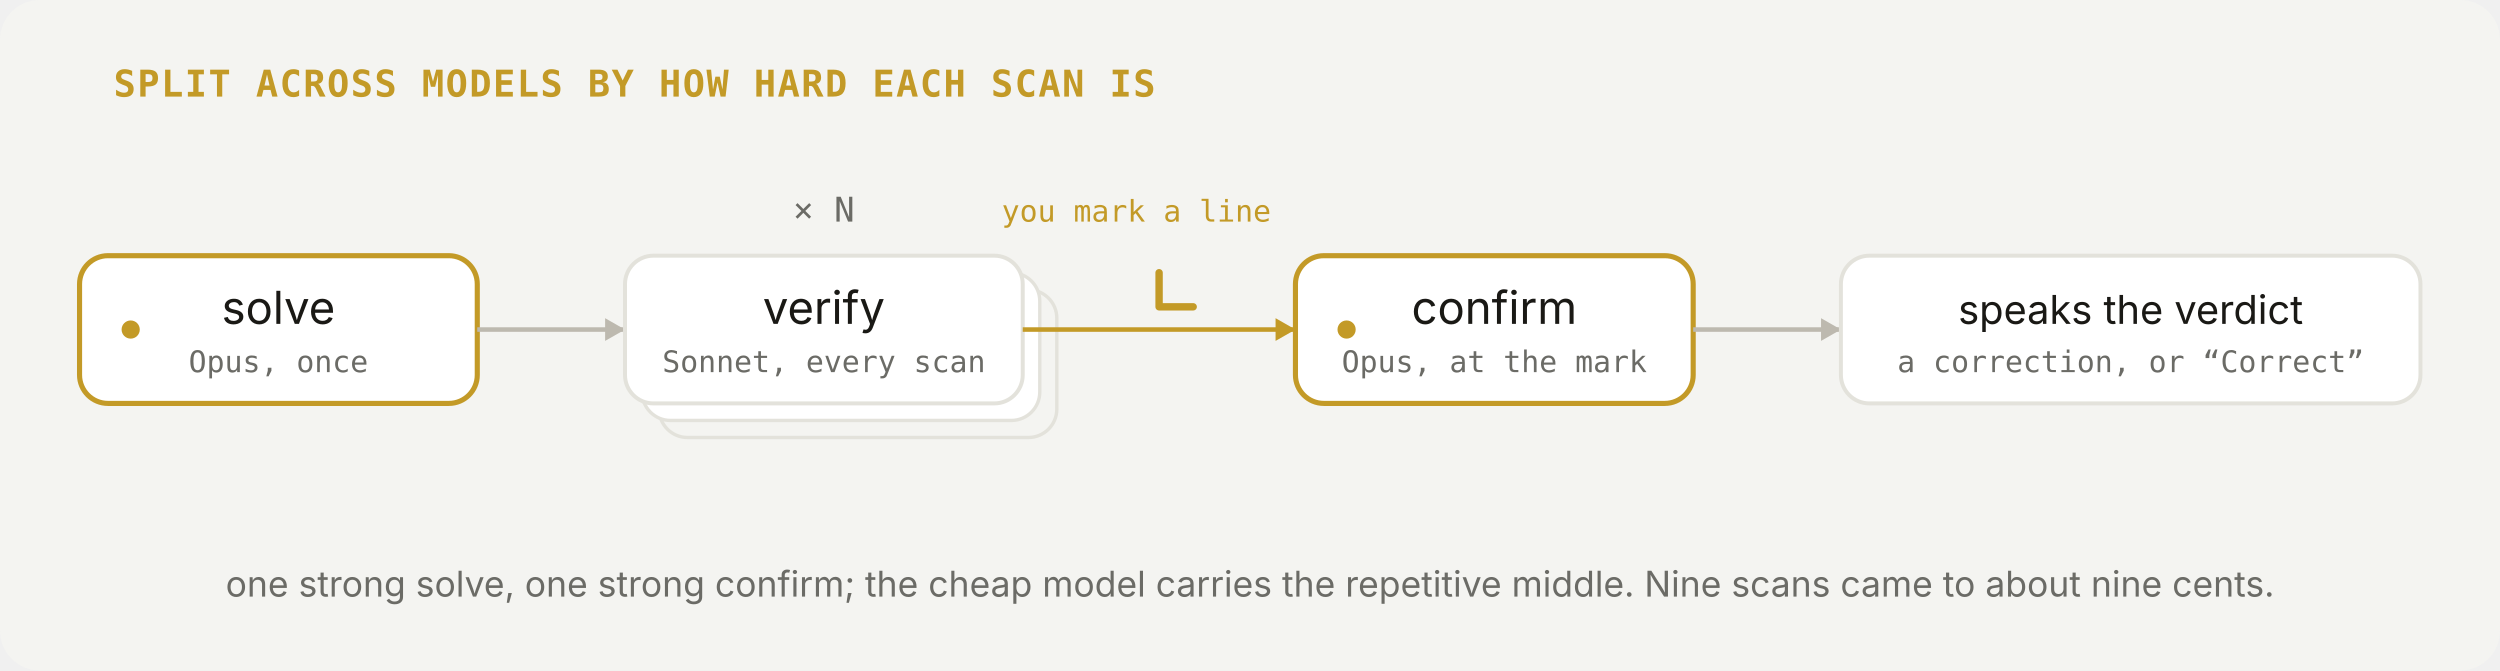
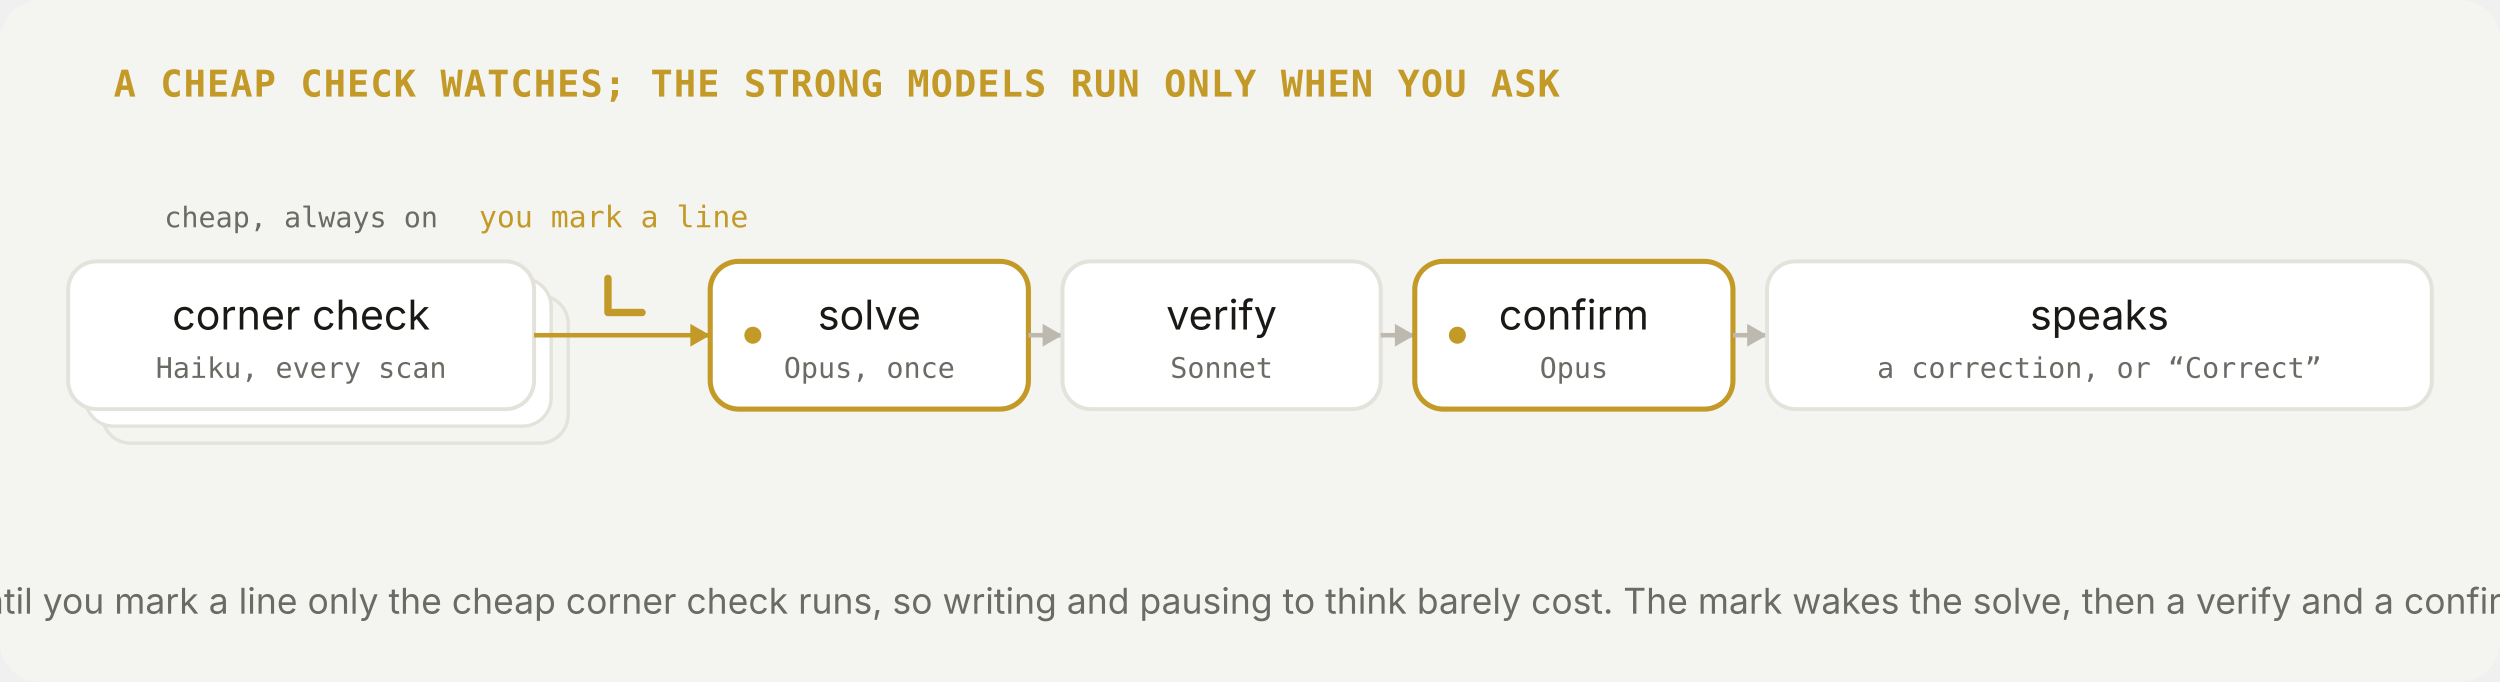
- <svg xmlns="http://www.w3.org/2000/svg" viewBox="0 0 880 236" font-family="'IBM Plex Sans', system-ui, -apple-system, sans-serif">
-   <rect x="0" y="0" width="880" height="236" rx="14" fill="#f4f4f1" stroke="none" stroke-width="0" />
-   <text x="40" y="34" text-anchor="start" font-size="13" fill="#c39a27" font-family="'IBM Plex Mono', ui-monospace, SFMono-Regular, Menlo, monospace" font-weight="600" letter-spacing="0.04em">SPLIT ACROSS MODELS BY HOW HARD EACH SCAN IS</text>
-   <rect x="28" y="90" width="140" height="52" rx="10" fill="#ffffff" stroke="#c39a27" stroke-width="1.8" />
-   <circle cx="46" cy="116" r="3.2" fill="#c39a27" />
-   <text x="98.0" y="114" text-anchor="middle" font-size="16" fill="#1a1915" font-family="'IBM Plex Sans', system-ui, -apple-system, sans-serif">solve</text>
-   <text x="98.0" y="131" text-anchor="middle" font-size="10.5" fill="#6b6b66" font-family="'IBM Plex Mono', ui-monospace, SFMono-Regular, Menlo, monospace">Opus, once</text>
-   <line x1="168" y1="116" x2="220" y2="116" stroke="#bdb9af" stroke-width="1.6" />
-   <path d="M220 116 L213 112 L213 120 Z" fill="#bdb9af" />
-   <rect x="232" y="102" width="140" height="52" rx="10" fill="none" stroke="#e3e2db" stroke-width="1.2" />
-   <rect x="226" y="96" width="140" height="52" rx="10" fill="#ffffff" stroke="#e3e2db" stroke-width="1.2" />
-   <rect x="220" y="90" width="140" height="52" rx="10" fill="#ffffff" stroke="#e3e2db" stroke-width="1.4" />
-   <text x="290.0" y="114" text-anchor="middle" font-size="16" fill="#1a1915" font-family="'IBM Plex Sans', system-ui, -apple-system, sans-serif">verify</text>
-   <text x="290.0" y="131" text-anchor="middle" font-size="10.5" fill="#6b6b66" font-family="'IBM Plex Mono', ui-monospace, SFMono-Regular, Menlo, monospace">Sonnet, every scan</text>
-   <text x="290.0" y="78" text-anchor="middle" font-size="12" fill="#6b6b66" font-family="'IBM Plex Mono', ui-monospace, SFMono-Regular, Menlo, monospace">× N</text>
-   <line x1="360" y1="116" x2="456" y2="116" stroke="#c39a27" stroke-width="1.6" />
-   <path d="M456 116 L449 112 L449 120 Z" fill="#c39a27" />
-   <path d="M408 96 L408 108 L420 108" fill="none" stroke="#c39a27" stroke-width="2.6" stroke-linecap="round" stroke-linejoin="round" />
-   <text x="400" y="78" text-anchor="middle" font-size="10.5" fill="#c39a27" font-family="'IBM Plex Mono', ui-monospace, SFMono-Regular, Menlo, monospace">you mark a line</text>
-   <rect x="456" y="90" width="140" height="52" rx="10" fill="#ffffff" stroke="#c39a27" stroke-width="1.8" />
-   <circle cx="474" cy="116" r="3.2" fill="#c39a27" />
-   <text x="526.0" y="114" text-anchor="middle" font-size="16" fill="#1a1915" font-family="'IBM Plex Sans', system-ui, -apple-system, sans-serif">confirm</text>
-   <text x="526.0" y="131" text-anchor="middle" font-size="10.5" fill="#6b6b66" font-family="'IBM Plex Mono', ui-monospace, SFMono-Regular, Menlo, monospace">Opus, at the mark</text>
-   <line x1="596" y1="116" x2="648" y2="116" stroke="#bdb9af" stroke-width="1.6" />
-   <path d="M648 116 L641 112 L641 120 Z" fill="#bdb9af" />
-   <rect x="648" y="90" width="204" height="52" rx="10" fill="#ffffff" stroke="#e3e2db" stroke-width="1.4" />
-   <text x="750" y="114" text-anchor="middle" font-size="14" fill="#1a1915" font-family="'IBM Plex Sans', system-ui, -apple-system, sans-serif">speaks the verdict</text>
-   <text x="750" y="131" text-anchor="middle" font-size="10.5" fill="#6b6b66" font-family="'IBM Plex Mono', ui-monospace, SFMono-Regular, Menlo, monospace">a correction, or “Correct”</text>
-   <text x="440.0" y="210" text-anchor="middle" font-size="12.5" fill="#6b6b66" font-family="'IBM Plex Sans', system-ui, -apple-system, sans-serif">one strong solve, one strong confirm; the cheap model carries the repetitive middle. Nine scans came to about nine cents.</text>
+ <svg xmlns="http://www.w3.org/2000/svg" viewBox="0 0 880 240" font-family="'IBM Plex Sans', system-ui, -apple-system, sans-serif">
+   <rect x="0" y="0" width="880" height="240" rx="14" fill="#f4f4f1" stroke="none" stroke-width="0" />
+   <text x="40" y="34" text-anchor="start" font-size="13" fill="#c39a27" font-family="'IBM Plex Mono', ui-monospace, SFMono-Regular, Menlo, monospace" font-weight="600" letter-spacing="0.03em">A CHEAP CHECK WATCHES; THE STRONG MODELS RUN ONLY WHEN YOU ASK</text>
+   <rect x="36" y="104" width="164" height="52" rx="10" fill="none" stroke="#e3e2db" stroke-width="1.2" />
+   <rect x="30" y="98" width="164" height="52" rx="10" fill="#ffffff" stroke="#e3e2db" stroke-width="1.2" />
+   <rect x="24" y="92" width="164" height="52" rx="10" fill="#ffffff" stroke="#e3e2db" stroke-width="1.4" />
+   <text x="106.0" y="116" text-anchor="middle" font-size="14.5" fill="#1a1915" font-family="'IBM Plex Sans', system-ui, -apple-system, sans-serif">corner check</text>
+   <text x="106.0" y="133" text-anchor="middle" font-size="10" fill="#6b6b66" font-family="'IBM Plex Mono', ui-monospace, SFMono-Regular, Menlo, monospace">Haiku, every scan</text>
+   <text x="106.0" y="80" text-anchor="middle" font-size="10" fill="#6b6b66" font-family="'IBM Plex Mono', ui-monospace, SFMono-Regular, Menlo, monospace">cheap, always on</text>
+   <line x1="188" y1="118" x2="250" y2="118" stroke="#c39a27" stroke-width="1.6" />
+   <path d="M250 118 L243 114 L243 122 Z" fill="#c39a27" />
+   <path d="M214 98 L214 110 L226 110" fill="none" stroke="#c39a27" stroke-width="2.6" stroke-linecap="round" stroke-linejoin="round" />
+   <text x="216" y="80" text-anchor="middle" font-size="10.5" fill="#c39a27" font-family="'IBM Plex Mono', ui-monospace, SFMono-Regular, Menlo, monospace">you mark a line</text>
+   <rect x="250" y="92" width="112" height="52" rx="10" fill="#ffffff" stroke="#c39a27" stroke-width="1.8" />
+   <circle cx="265" cy="118" r="3" fill="#c39a27" />
+   <text x="306.0" y="116" text-anchor="middle" font-size="14.5" fill="#1a1915" font-family="'IBM Plex Sans', system-ui, -apple-system, sans-serif">solve</text>
+   <text x="306.0" y="133" text-anchor="middle" font-size="10" fill="#6b6b66" font-family="'IBM Plex Mono', ui-monospace, SFMono-Regular, Menlo, monospace">Opus, once</text>
+   <line x1="362" y1="118" x2="374" y2="118" stroke="#bdb9af" stroke-width="1.6" />
+   <path d="M374 118 L367 114 L367 122 Z" fill="#bdb9af" />
+   <rect x="374" y="92" width="112" height="52" rx="10" fill="#ffffff" stroke="#e3e2db" stroke-width="1.4" />
+   <text x="430.0" y="116" text-anchor="middle" font-size="14.5" fill="#1a1915" font-family="'IBM Plex Sans', system-ui, -apple-system, sans-serif">verify</text>
+   <text x="430.0" y="133" text-anchor="middle" font-size="10" fill="#6b6b66" font-family="'IBM Plex Mono', ui-monospace, SFMono-Regular, Menlo, monospace">Sonnet</text>
+   <line x1="486" y1="118" x2="498" y2="118" stroke="#bdb9af" stroke-width="1.6" />
+   <path d="M498 118 L491 114 L491 122 Z" fill="#bdb9af" />
+   <rect x="498" y="92" width="112" height="52" rx="10" fill="#ffffff" stroke="#c39a27" stroke-width="1.8" />
+   <circle cx="513" cy="118" r="3" fill="#c39a27" />
+   <text x="554.0" y="116" text-anchor="middle" font-size="14.5" fill="#1a1915" font-family="'IBM Plex Sans', system-ui, -apple-system, sans-serif">confirm</text>
+   <text x="554.0" y="133" text-anchor="middle" font-size="10" fill="#6b6b66" font-family="'IBM Plex Mono', ui-monospace, SFMono-Regular, Menlo, monospace">Opus</text>
+   <line x1="610" y1="118" x2="622" y2="118" stroke="#bdb9af" stroke-width="1.6" />
+   <path d="M622 118 L615 114 L615 122 Z" fill="#bdb9af" />
+   <rect x="622" y="92" width="234" height="52" rx="10" fill="#ffffff" stroke="#e3e2db" stroke-width="1.4" />
+   <text x="739" y="116" text-anchor="middle" font-size="14.5" fill="#1a1915" font-family="'IBM Plex Sans', system-ui, -apple-system, sans-serif">speaks</text>
+   <text x="739" y="133" text-anchor="middle" font-size="10" fill="#6b6b66" font-family="'IBM Plex Mono', ui-monospace, SFMono-Regular, Menlo, monospace">a correction, or “Correct”</text>
+   <text x="440.0" y="216" text-anchor="middle" font-size="12.5" fill="#6b6b66" font-family="'IBM Plex Sans', system-ui, -apple-system, sans-serif">Until you mark a line only the cheap corner check runs, so writing and pausing to think barely cost. The mark wakes the solve, then a verify and a confirm.</text>
</svg>
